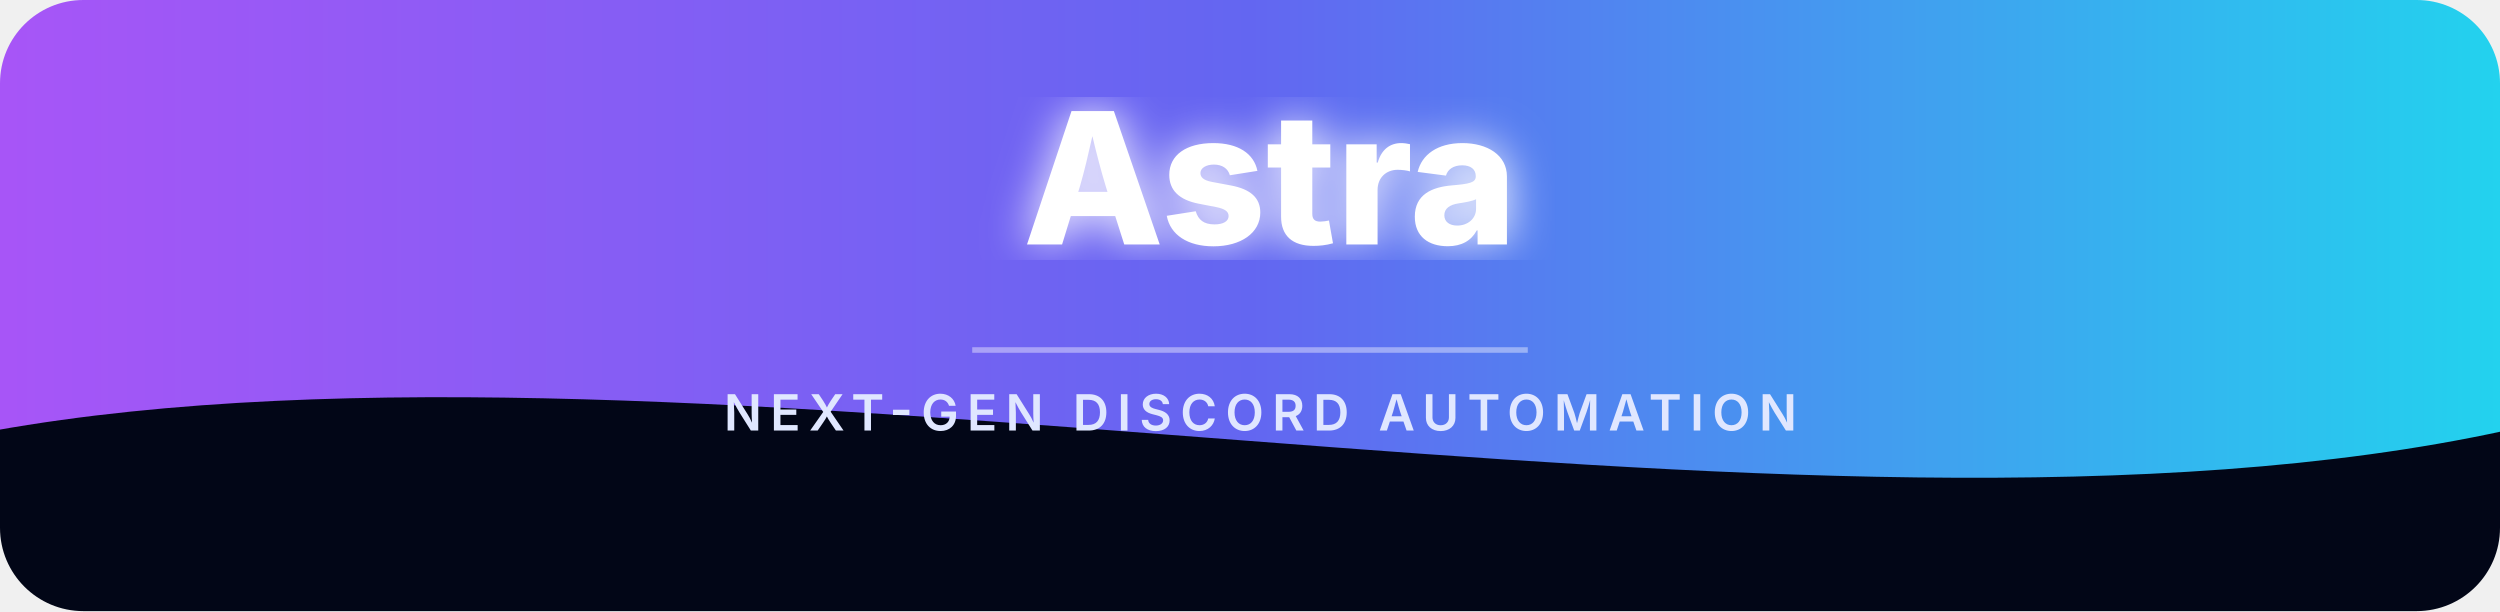
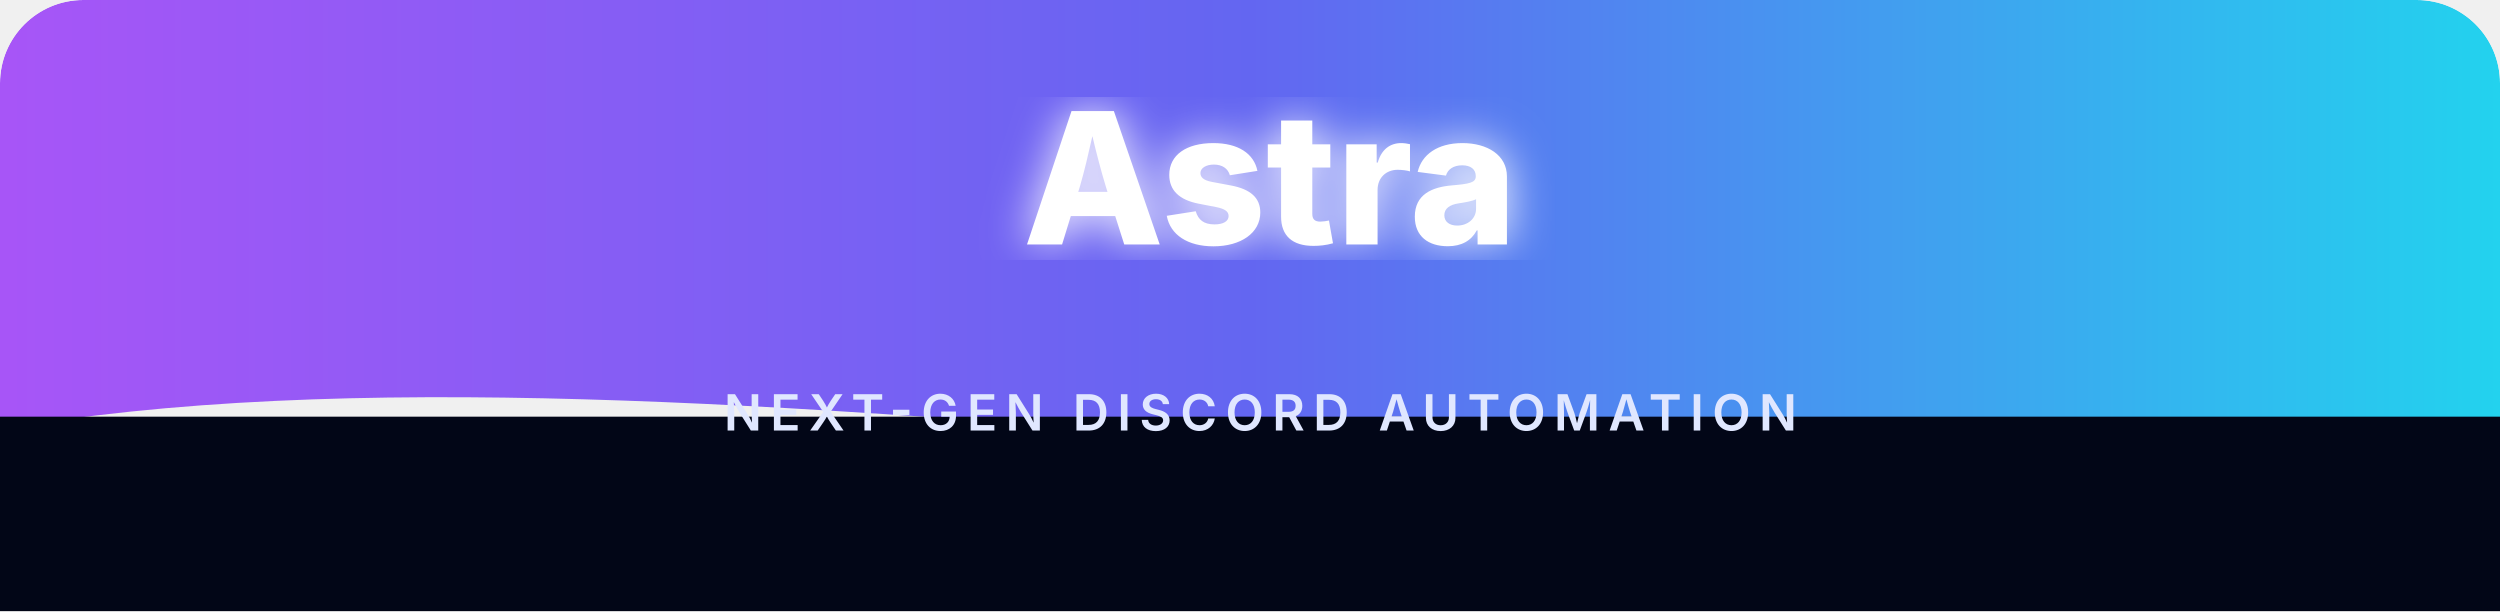
<svg xmlns="http://www.w3.org/2000/svg" width="100%" height="220" viewBox="0 0 900 220">
  <defs>
    <linearGradient id="gradient" x1="0%" y1="0%" x2="100%" y2="0%">
      <stop offset="0%" stop-color="#a855f7">
        <animate attributeName="offset" values="-1;1" dur="6s" repeatCount="indefinite" />
      </stop>
      <stop offset="50%" stop-color="#6366f1">
        <animate attributeName="offset" values="0;2" dur="6s" repeatCount="indefinite" />
      </stop>
      <stop offset="100%" stop-color="#22d3ee">
        <animate attributeName="offset" values="1;3" dur="6s" repeatCount="indefinite" />
      </stop>
    </linearGradient>
+     <mask id="mask">
+       <rect x="0" y="0" width="900" height="220" rx="30" fill="white" />
+       <path fill="black" d="M-2,155 C250,110 650,210 902,155 L902,222 L-2,222 Z">
+         <animate attributeName="d" dur="5s" repeatCount="indefinite" values="             M-2,155 C250,110 650,210 902,155 L902,222 L-2,222 Z;             M-2,175 C300,140 600,190 902,145 L902,222 L-2,222 Z;             M-2,155 C250,110 650,210 902,155 L902,222 L-2,222 Z           " />
+       </path>
+     </mask>
    <filter id="glow">
      <feGaussianBlur stdDeviation="8" result="coloredBlur" />
      <feMerge>
        <feMergeNode in="coloredBlur" />
        <feMergeNode in="SourceGraphic" />
      </feMerge>
    </filter>
-     <mask id="mask">
-       <rect x="0" y="0" width="900" height="220" rx="30" ry="30" fill="white" />
-     </mask>
  </defs>
-   <g mask="url(#mask)">
-     <rect x="0" y="0" width="900" height="220" fill="url(#gradient)" />
-     <path fill="#020617" d="M-2,155 C250,110 650,210 902,155 L902,222 L-2,222 Z">
-       <animate attributeName="d" dur="5s" repeatCount="indefinite" values="           M-2,155 C250,110 650,210 902,155 L902,222 L-2,222 Z;           M-2,175 C300,140 600,190 902,145 L902,222 L-2,222 Z;           M-2,155 C250,110 650,210 902,155 L902,222 L-2,222 Z         " />
-     </path>
-   </g>
+   <rect x="0" y="0" width="900" height="220" rx="30" fill="url(#gradient)" mask="url(#mask)" />
+   <rect x="0" y="150" width="900" height="70" fill="#020617" rx="0" />
  <text x="50%" y="40%" text-anchor="middle" font-size="66" font-weight="800" fill="#ffffff" font-family="Segoe UI, Inter, Arial, sans-serif" filter="url(#glow)">
    <animate attributeName="opacity" values="1;0.85;1" dur="2s" repeatCount="indefinite" />
    Astra
  </text>
-   <rect x="350" y="125" width="200" height="2" fill="#ffffff" opacity="0.4">
-     <animate attributeName="opacity" values="0.2;0.6;0.2" dur="3s" repeatCount="indefinite" />
-   </rect>
  <text x="50%" y="155" text-anchor="middle" font-size="18" font-weight="600" fill="#e0e7ff" font-family="Inter, Segoe UI, sans-serif" letter-spacing="3">
    <tspan>
      <animate attributeName="fill" values="#a5b4fc;#ffffff;#a5b4fc" dur="3s" repeatCount="indefinite" />
      NEXT-GEN DISCORD AUTOMATION
    </tspan>
  </text>
</svg>
